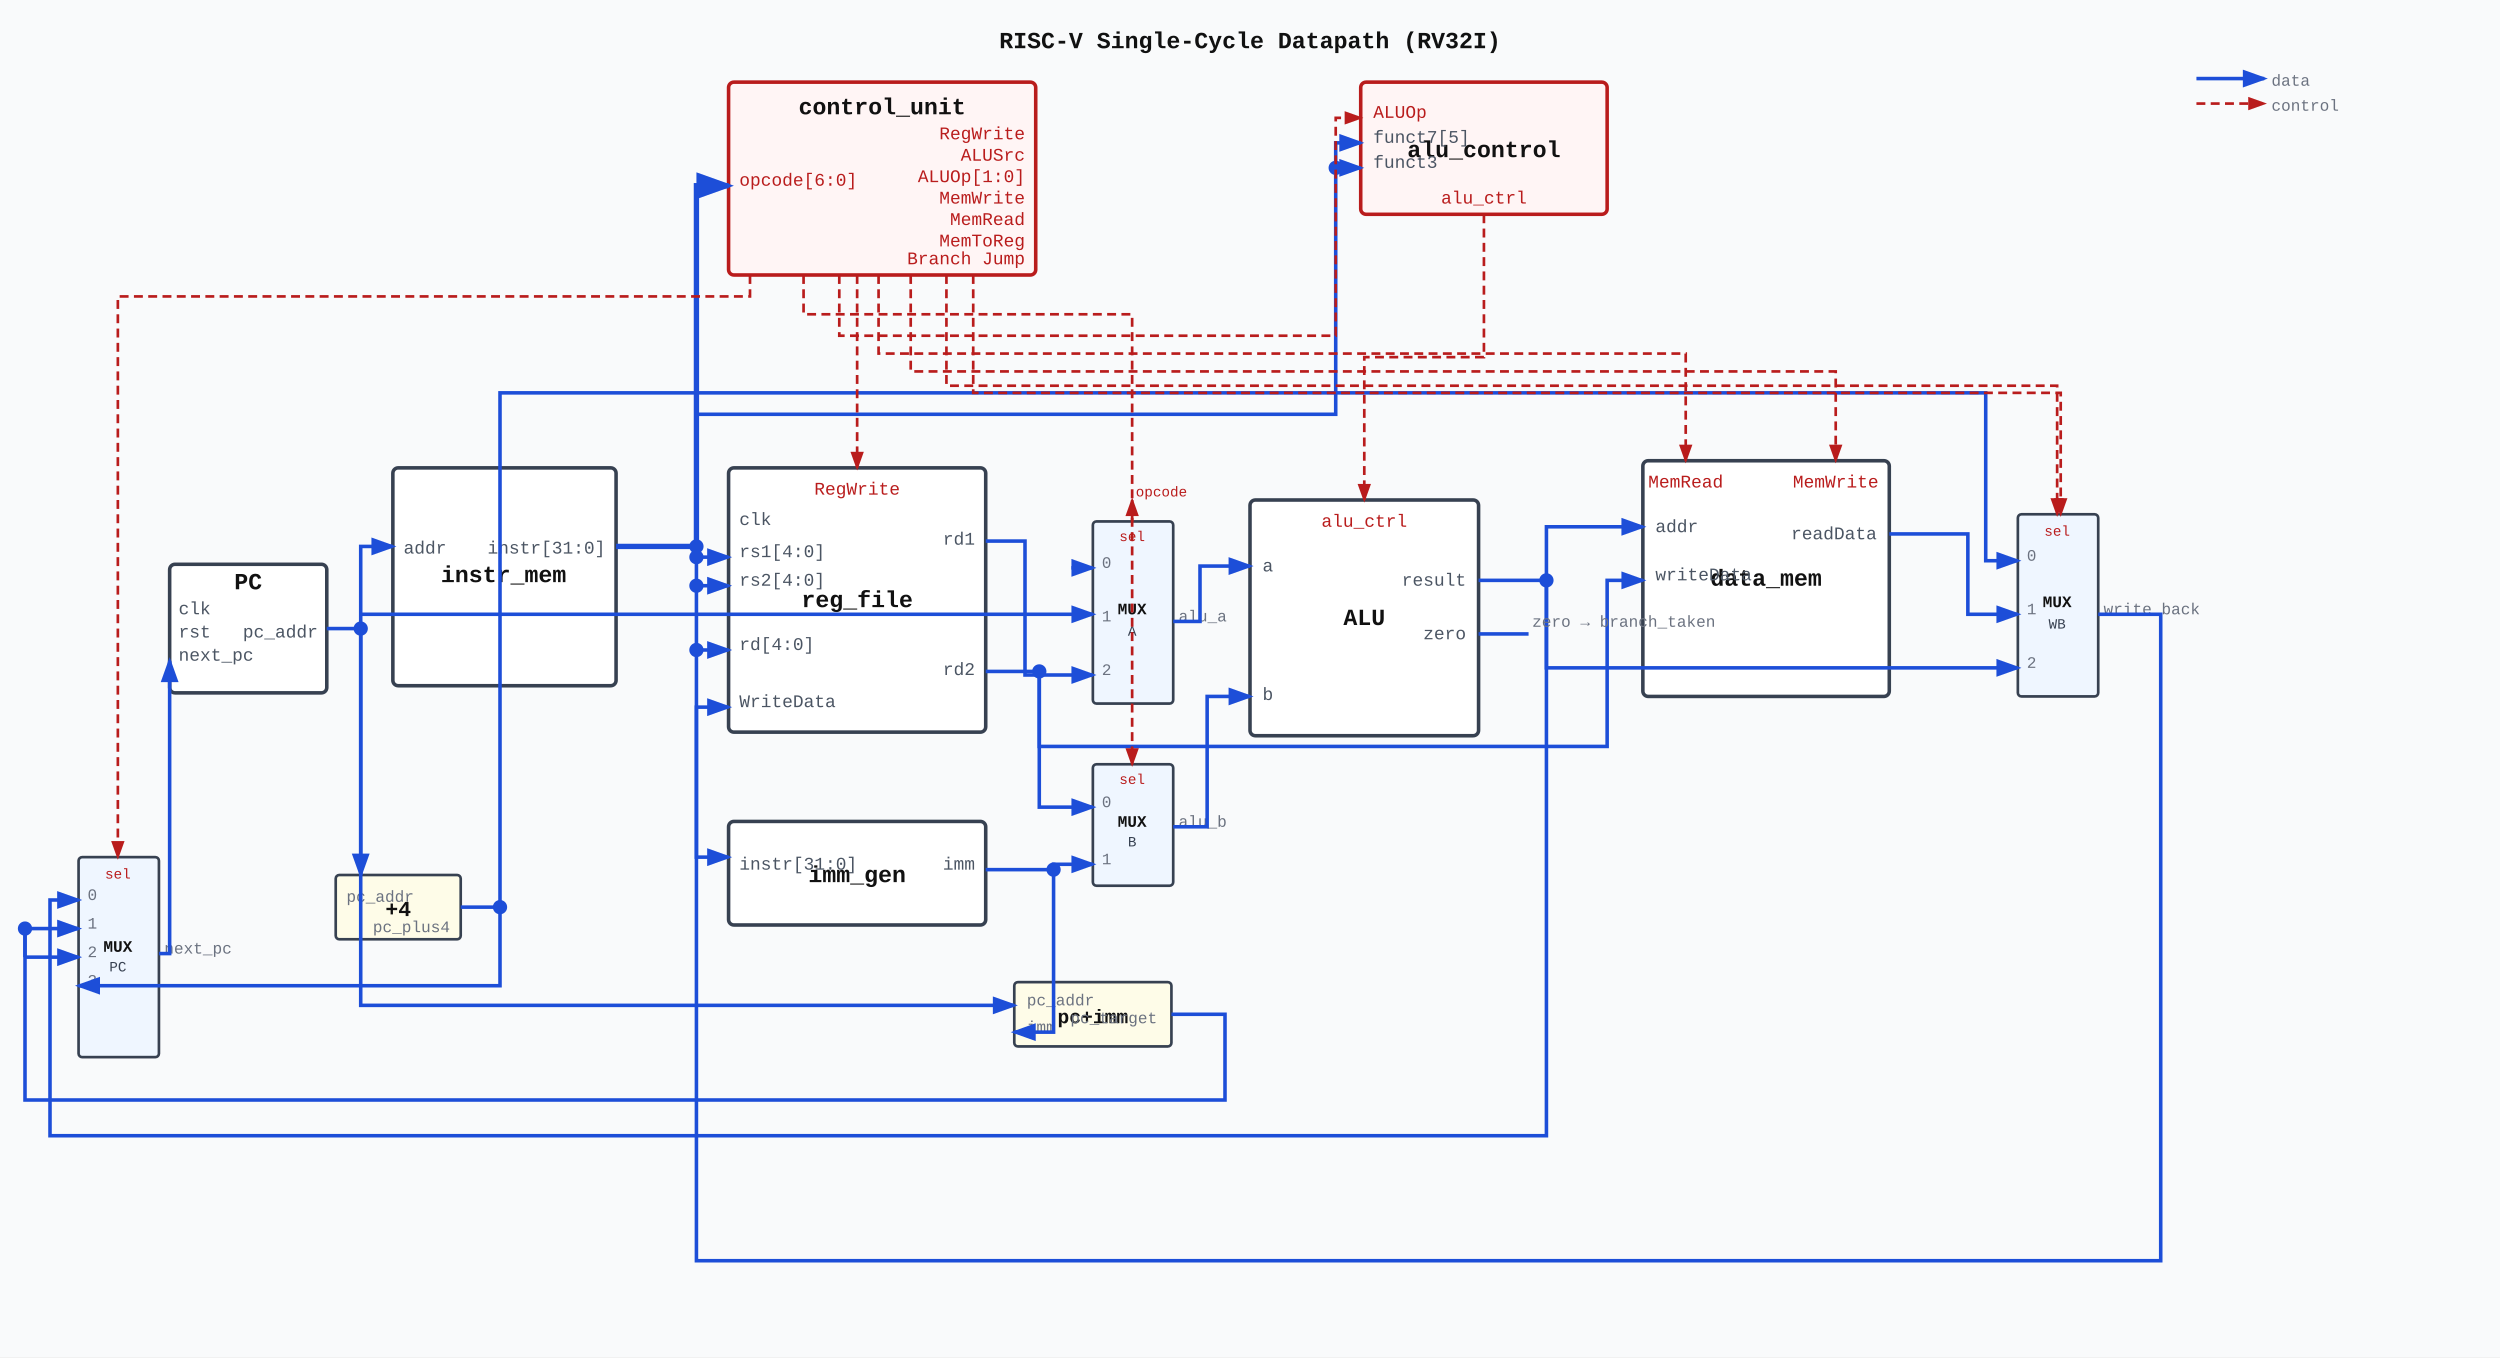
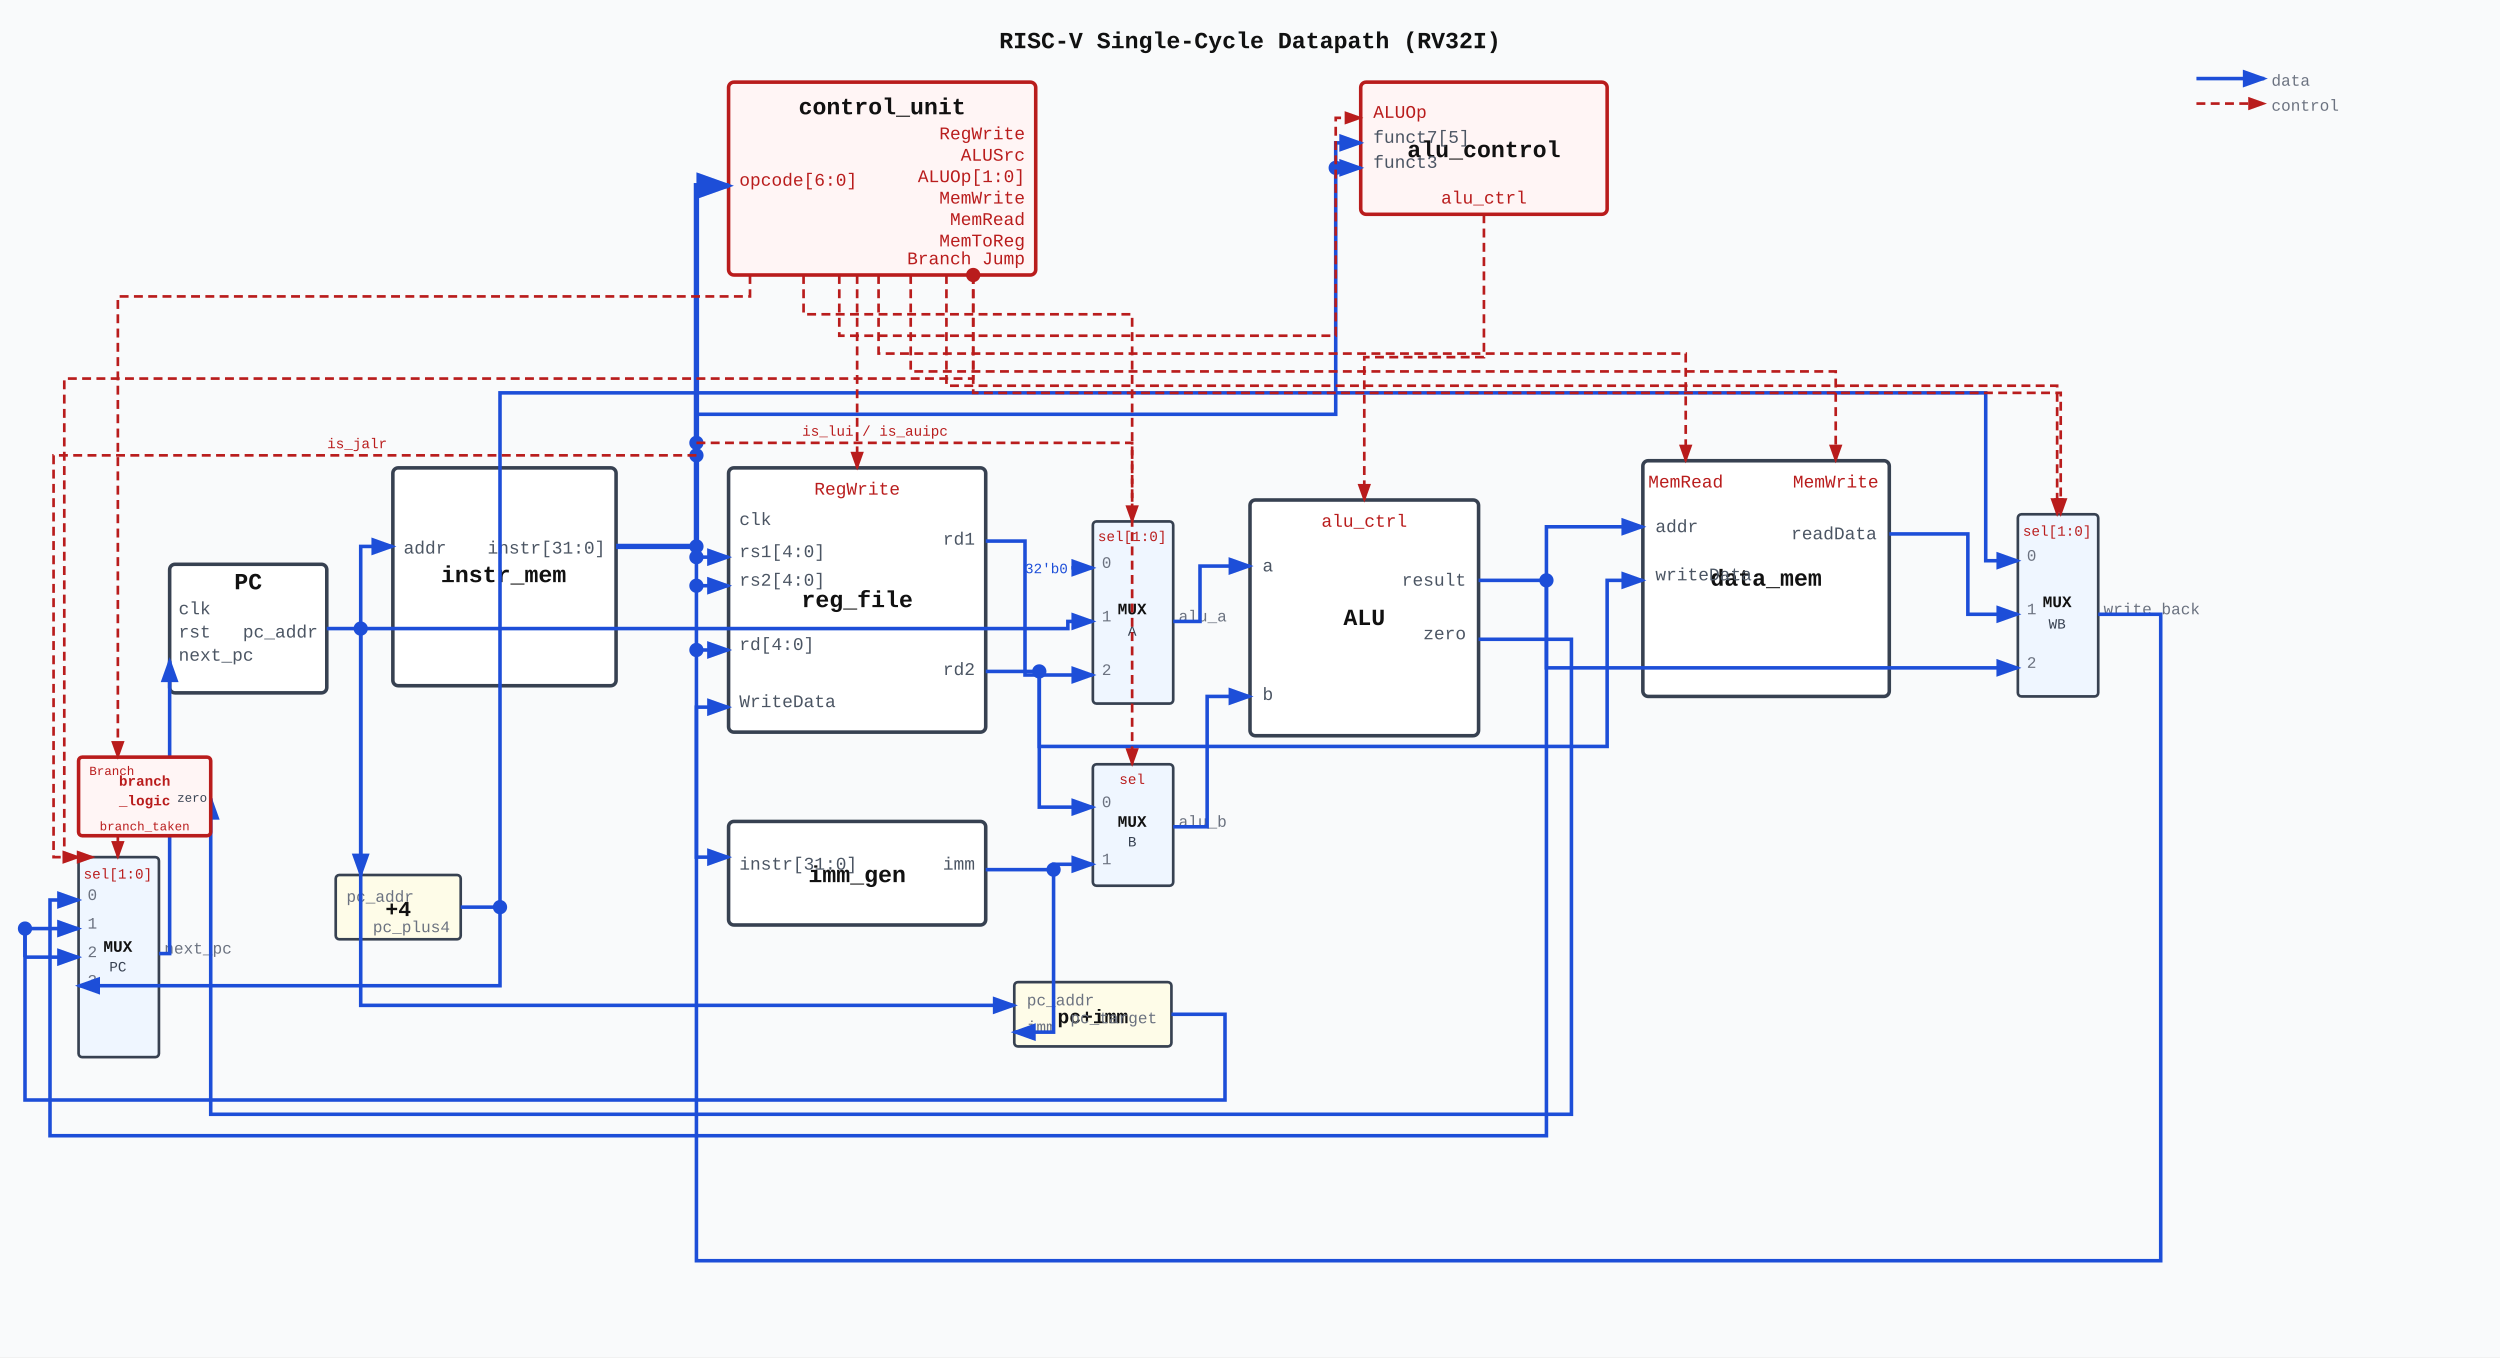
<svg xmlns="http://www.w3.org/2000/svg" width="1400" height="760" role="img">
  <defs>
    <marker id="da" markerWidth="7" markerHeight="5" refX="6" refY="2.5" orient="auto">
      <path d="M0,0 L0,5 L7,2.5z" fill="#1d4ed8" />
    </marker>
    <marker id="ra" markerWidth="7" markerHeight="5" refX="6" refY="2.5" orient="auto">
      <path d="M0,0 L0,5 L7,2.5z" fill="#b91c1c" />
    </marker>
  </defs>
  <style>
    text { font-family: "Courier New", Courier, monospace; }
    .mod  { fill:#ffffff; stroke:#374151; stroke-width:2; }
    .cmod { fill:#fff5f5; stroke:#b91c1c; stroke-width:2; }
    .mux  { fill:#eff6ff; stroke:#374151; stroke-width:1.5; }
    .add  { fill:#fefce8; stroke:#374151; stroke-width:1.5; }
    .mn   { font-size:13px; font-weight:bold; fill:#111; }
    .pl   { font-size:10px; fill:#4b5563; }
    .cl   { font-size:10px; fill:#b91c1c; }
    .sl   { font-size:9px;  fill:#6b7280; }
    .xs   { font-size:8px;  fill:#b91c1c; }
    .dw   { stroke:#1d4ed8; stroke-width:2;   fill:none; marker-end:url(#da); }
    .bw   { stroke:#1d4ed8; stroke-width:3;   fill:none; marker-end:url(#da); }
    .cw   { stroke:#b91c1c; stroke-width:1.5; fill:none; stroke-dasharray:5,3; marker-end:url(#ra); }
    .jn   { fill:#1d4ed8; }
  </style>
  <rect width="1400" height="760" fill="#f9fafb" />
  <text x="700" y="27" text-anchor="middle" class="mn" font-size="15">RISC-V Single-Cycle Datapath (RV32I)</text>
  <line x1="1230" y1="44" x2="1268" y2="44" class="dw" />
  <text x="1272" y="48" class="sl" fill="#1d4ed8">data</text>
  <line x1="1230" y1="58" x2="1268" y2="58" class="cw" />
  <text x="1272" y="62" class="sl" fill="#b91c1c">control</text>
  <rect x="95" y="316" width="88" height="72" rx="3" class="mod" />
  <text x="139" y="330" text-anchor="middle" class="mn">PC</text>
  <text x="100" y="344" text-anchor="start" class="pl">clk</text>
  <text x="100" y="357" text-anchor="start" class="pl">rst</text>
  <text x="100" y="370" text-anchor="start" class="pl">next_pc</text>
  <text x="178" y="357" text-anchor="end" class="pl">pc_addr</text>
  <rect x="220" y="262" width="125" height="122" rx="3" class="mod" />
  <text x="282" y="326" text-anchor="middle" class="mn">instr_mem</text>
  <text x="226" y="310" text-anchor="start" class="pl">addr</text>
  <text x="339" y="310" text-anchor="end" class="pl">instr[31:0]</text>
  <rect x="408" y="46" width="172" height="108" rx="3" class="cmod" />
  <text x="494" y="64" text-anchor="middle" class="mn">control_unit</text>
  <text x="414" y="104" text-anchor="start" class="cl">opcode[6:0]</text>
  <text x="574" y="78" text-anchor="end" class="cl">RegWrite</text>
  <text x="574" y="90" text-anchor="end" class="cl">ALUSrc</text>
  <text x="574" y="102" text-anchor="end" class="cl">ALUOp[1:0]</text>
  <text x="574" y="114" text-anchor="end" class="cl">MemWrite</text>
  <text x="574" y="126" text-anchor="end" class="cl">MemRead</text>
  <text x="574" y="138" text-anchor="end" class="cl">MemToReg</text>
  <text x="574" y="148" text-anchor="end" class="cl">Branch  Jump</text>
  <rect x="762" y="46" width="138" height="74" rx="3" class="cmod" />
  <text x="831" y="88" text-anchor="middle" class="mn">alu_control</text>
  <text x="769" y="66" text-anchor="start" class="cl">ALUOp</text>
  <text x="769" y="80" text-anchor="start" class="pl">funct7[5]</text>
  <text x="769" y="94" text-anchor="start" class="pl">funct3</text>
  <text x="831" y="114" text-anchor="middle" class="cl">alu_ctrl</text>
  <rect x="408" y="262" width="144" height="148" rx="3" class="mod" />
  <text x="480" y="340" text-anchor="middle" class="mn">reg_file</text>
  <text x="480" y="277" text-anchor="middle" class="cl">RegWrite</text>
  <text x="414" y="294" text-anchor="start" class="pl">clk</text>
  <text x="414" y="312" text-anchor="start" class="pl">rs1[4:0]</text>
  <text x="414" y="328" text-anchor="start" class="pl">rs2[4:0]</text>
  <text x="414" y="364" text-anchor="start" class="pl">rd[4:0]</text>
  <text x="414" y="396" text-anchor="start" class="pl">WriteData</text>
  <text x="546" y="305" text-anchor="end" class="pl">rd1</text>
  <text x="546" y="378" text-anchor="end" class="pl">rd2</text>
  <rect x="408" y="460" width="144" height="58" rx="3" class="mod" />
  <text x="480" y="494" text-anchor="middle" class="mn">imm_gen</text>
  <text x="414" y="487" text-anchor="start" class="pl">instr[31:0]</text>
  <text x="546" y="487" text-anchor="end" class="pl">imm</text>
  <rect x="612" y="292" width="45" height="102" rx="2" class="mux" />
-   <text x="634" y="303" text-anchor="middle" class="xs">sel</text>
+   <text x="634" y="303" text-anchor="middle" class="xs">sel[1:0]</text>
  <text x="617" y="318" text-anchor="start" class="sl">0</text>
  <text x="634" y="344" text-anchor="middle" font-size="9" font-weight="bold" fill="#111">MUX</text>
  <text x="617" y="348" text-anchor="start" class="sl">1</text>
  <text x="634" y="356" text-anchor="middle" font-size="8" fill="#374151">A</text>
  <text x="617" y="378" text-anchor="start" class="sl">2</text>
  <text x="660" y="348" text-anchor="start" class="sl">alu_a</text>
  <rect x="612" y="428" width="45" height="68" rx="2" class="mux" />
  <text x="634" y="439" text-anchor="middle" class="xs">sel</text>
  <text x="617" y="452" text-anchor="start" class="sl">0</text>
  <text x="634" y="463" text-anchor="middle" font-size="9" font-weight="bold" fill="#111">MUX</text>
  <text x="634" y="474" text-anchor="middle" font-size="8" fill="#374151">B</text>
  <text x="617" y="484" text-anchor="start" class="sl">1</text>
  <text x="660" y="463" text-anchor="start" class="sl">alu_b</text>
  <rect x="700" y="280" width="128" height="132" rx="3" class="mod" />
  <text x="764" y="350" text-anchor="middle" class="mn">ALU</text>
  <text x="764" y="295" text-anchor="middle" class="cl">alu_ctrl</text>
  <text x="707" y="320" text-anchor="start" class="pl">a</text>
  <text x="707" y="392" text-anchor="start" class="pl">b</text>
  <text x="821" y="328" text-anchor="end" class="pl">result</text>
  <text x="821" y="358" text-anchor="end" class="pl">zero</text>
  <rect x="920" y="258" width="138" height="132" rx="3" class="mod" />
  <text x="989" y="328" text-anchor="middle" class="mn">data_mem</text>
  <text x="944" y="273" text-anchor="middle" class="cl">MemRead</text>
  <text x="1028" y="273" text-anchor="middle" class="cl">MemWrite</text>
  <text x="927" y="298" text-anchor="start" class="pl">addr</text>
  <text x="927" y="325" text-anchor="start" class="pl">writeData</text>
  <text x="1051" y="302" text-anchor="end" class="pl">readData</text>
  <rect x="1130" y="288" width="45" height="102" rx="2" class="mux" />
-   <text x="1152" y="300" text-anchor="middle" class="xs">sel</text>
+   <text x="1152" y="300" text-anchor="middle" class="xs">sel[1:0]</text>
  <text x="1135" y="314" text-anchor="start" class="sl">0</text>
  <text x="1152" y="340" text-anchor="middle" font-size="9" font-weight="bold" fill="#111">MUX</text>
  <text x="1135" y="344" text-anchor="start" class="sl">1</text>
  <text x="1152" y="352" text-anchor="middle" font-size="8" fill="#374151">WB</text>
  <text x="1135" y="374" text-anchor="start" class="sl">2</text>
  <text x="1178" y="344" text-anchor="start" class="sl">write_back</text>
  <rect x="44" y="480" width="45" height="112" rx="2" class="mux" />
-   <text x="66" y="492" text-anchor="middle" class="xs">sel</text>
+   <text x="66" y="492" text-anchor="middle" class="xs">sel[1:0]</text>
  <text x="49" y="504" text-anchor="start" class="sl">0</text>
  <text x="66" y="533" text-anchor="middle" font-size="9" font-weight="bold" fill="#111">MUX</text>
  <text x="49" y="520" text-anchor="start" class="sl">1</text>
  <text x="66" y="544" text-anchor="middle" font-size="8" fill="#374151">PC</text>
  <text x="49" y="536" text-anchor="start" class="sl">2</text>
  <text x="49" y="552" text-anchor="start" class="sl">3</text>
  <text x="92" y="534" text-anchor="start" class="sl">next_pc</text>
  <rect x="188" y="490" width="70" height="36" rx="2" class="add" />
  <text x="223" y="513" text-anchor="middle" font-size="12" font-weight="bold" fill="#111">+4</text>
  <text x="194" y="505" text-anchor="start" class="sl">pc_addr</text>
  <text x="252" y="522" text-anchor="end" class="sl">pc_plus4</text>
  <rect x="568" y="550" width="88" height="36" rx="2" class="add" />
  <text x="612" y="573" text-anchor="middle" font-size="11" font-weight="bold" fill="#111">pc+imm</text>
  <text x="575" y="563" text-anchor="start" class="sl">pc_addr</text>
  <text x="575" y="578" text-anchor="start" class="sl">imm</text>
  <text x="648" y="573" text-anchor="end" class="sl">pc_target</text>
  <polyline points="89,534 95,534 95,370" class="dw" />
  <polyline points="183,352 202,352 202,306 220,306" class="dw" />
  <circle cx="202" cy="352" r="4" class="jn" />
  <polyline points="202,352 202,490" class="dw" />
  <polyline points="202,352 202,563 568,563" class="dw" />
  <line x1="345" y1="306" x2="390" y2="306" stroke="#1d4ed8" stroke-width="3" fill="none" />
  <circle cx="390" cy="306" r="4" class="jn" />
  <polyline points="390,306 390,104 408,104" class="bw" />
  <circle cx="390" cy="312" r="4" class="jn" />
  <polyline points="390,312 408,312" class="dw" />
  <circle cx="390" cy="328" r="4" class="jn" />
  <polyline points="390,328 408,328" class="dw" />
  <circle cx="390" cy="364" r="4" class="jn" />
  <polyline points="390,364 408,364" class="dw" />
  <polyline points="390,306 390,480 408,480" class="dw" />
  <polyline points="390,306 390,232 748,232 748,80 762,80" class="dw" />
  <circle cx="748" cy="94" r="4" class="jn" />
  <polyline points="748,94 762,94" class="dw" />
  <polyline points="552,303 574,303 574,378 612,378" class="dw" />
-   <polyline points="202,344 598,344 612,344" class="dw" />
+   <polyline points="202,352 598,352 598,348 612,348" class="dw" />
+   <text x="598" y="321" text-anchor="end" font-size="8" fill="#1d4ed8">32'b0</text>
  <line x1="600" y1="318" x2="612" y2="318" class="dw" />
  <polyline points="552,376 582,376 582,452 612,452" class="dw" />
  <circle cx="582" cy="376" r="4" class="jn" />
  <polyline points="582,376 582,418 900,418 900,325 920,325" class="dw" />
  <polyline points="552,487 590,487 590,484 612,484" class="dw" />
  <circle cx="590" cy="487" r="4" class="jn" />
  <polyline points="590,487 590,578 568,578" class="dw" />
  <polyline points="657,348 672,348 672,317 700,317" class="dw" />
  <polyline points="657,463 676,463 676,390 700,390" class="dw" />
  <polyline points="831,120 831,200 764,200 764,280" class="cw" />
  <polyline points="828,325 866,325 866,295 920,295" class="dw" />
  <circle cx="866" cy="325" r="4" class="jn" />
  <polyline points="866,325 866,374 1130,374" class="dw" />
  <polyline points="866,325 866,636 28,636 28,504 44,504" class="dw" />
-   <line x1="828" y1="355" x2="856" y2="355" stroke="#1d4ed8" stroke-width="2" fill="none" />
-   <text x="858" y="351" class="sl" fill="#1d4ed8">zero → branch_taken</text>
+   <polyline points="828,358 880,358 880,624 118,624 118,447" class="dw" />
  <polyline points="1058,299 1102,299 1102,344 1130,344" class="dw" />
  <polyline points="258,508 280,508 280,220 1112,220 1112,314 1130,314" class="dw" />
  <circle cx="280" cy="508" r="4" class="jn" />
  <polyline points="280,508 280,552 44,552" class="dw" />
  <polyline points="656,568 686,568 686,616 14,616 14,520 44,520" class="dw" />
  <circle cx="14" cy="520" r="4" class="jn" />
  <line x1="14" y1="520" x2="14" y2="536" stroke="#1d4ed8" stroke-width="2" />
  <polyline points="14,536 44,536" class="dw" />
  <polyline points="1175,344 1210,344 1210,706 390,706 390,396 408,396" class="dw" />
+   <rect x="44" y="424" width="74" height="44" rx="2" class="cmod" />
+   <text x="81" y="440" text-anchor="middle" font-size="8" font-weight="bold" fill="#b91c1c">branch</text>
+   <text x="81" y="451" text-anchor="middle" font-size="8" font-weight="bold" fill="#b91c1c">_logic</text>
+   <text x="50" y="434" text-anchor="start" font-size="7" fill="#b91c1c">Branch</text>
+   <text x="116" y="449" text-anchor="end" font-size="7" fill="#374151">zero</text>
+   <text x="81" y="465" text-anchor="middle" font-size="7" fill="#b91c1c">branch_taken</text>
  <polyline points="480,154 480,262" class="cw" />
  <polyline points="450,154 450,176 634,176 634,428" class="cw" />
  <polyline points="470,154 470,188 748,188 748,66 762,66" class="cw" />
  <polyline points="492,154 492,198 944,198 944,258" class="cw" />
  <polyline points="510,154 510,208 1028,208 1028,258" class="cw" />
  <polyline points="530,154 530,216 1152,216 1152,288" class="cw" />
+   <circle cx="545" cy="154" r="4" fill="#b91c1c" />
  <polyline points="545,154 545,220 1154,220 1154,288" class="cw" />
-   <polyline points="420,154 420,166 66,166 66,480" class="cw" />
-   <line x1="634" y1="292" x2="634" y2="280" class="cw" />
-   <text x="636" y="278" text-anchor="start" font-size="8" fill="#b91c1c">opcode</text>
+   <polyline points="545,154 545,212 36,212 36,480 44,480" class="cw" />
+   <polyline points="420,154 420,166 66,166 66,424" class="cw" />
+   <polyline points="66,468 66,480" class="cw" />
+   <circle cx="390" cy="248" r="4" class="jn" />
+   <polyline points="390,248 634,248 634,292" class="cw" />
+   <text x="490" y="244" text-anchor="middle" font-size="8" fill="#b91c1c">is_lui / is_auipc</text>
+   <circle cx="390" cy="255" r="4" class="jn" />
+   <polyline points="390,255 30,255 30,480 52,480" class="cw" />
+   <text x="200" y="251" text-anchor="middle" font-size="8" fill="#b91c1c">is_jalr</text>
</svg>
